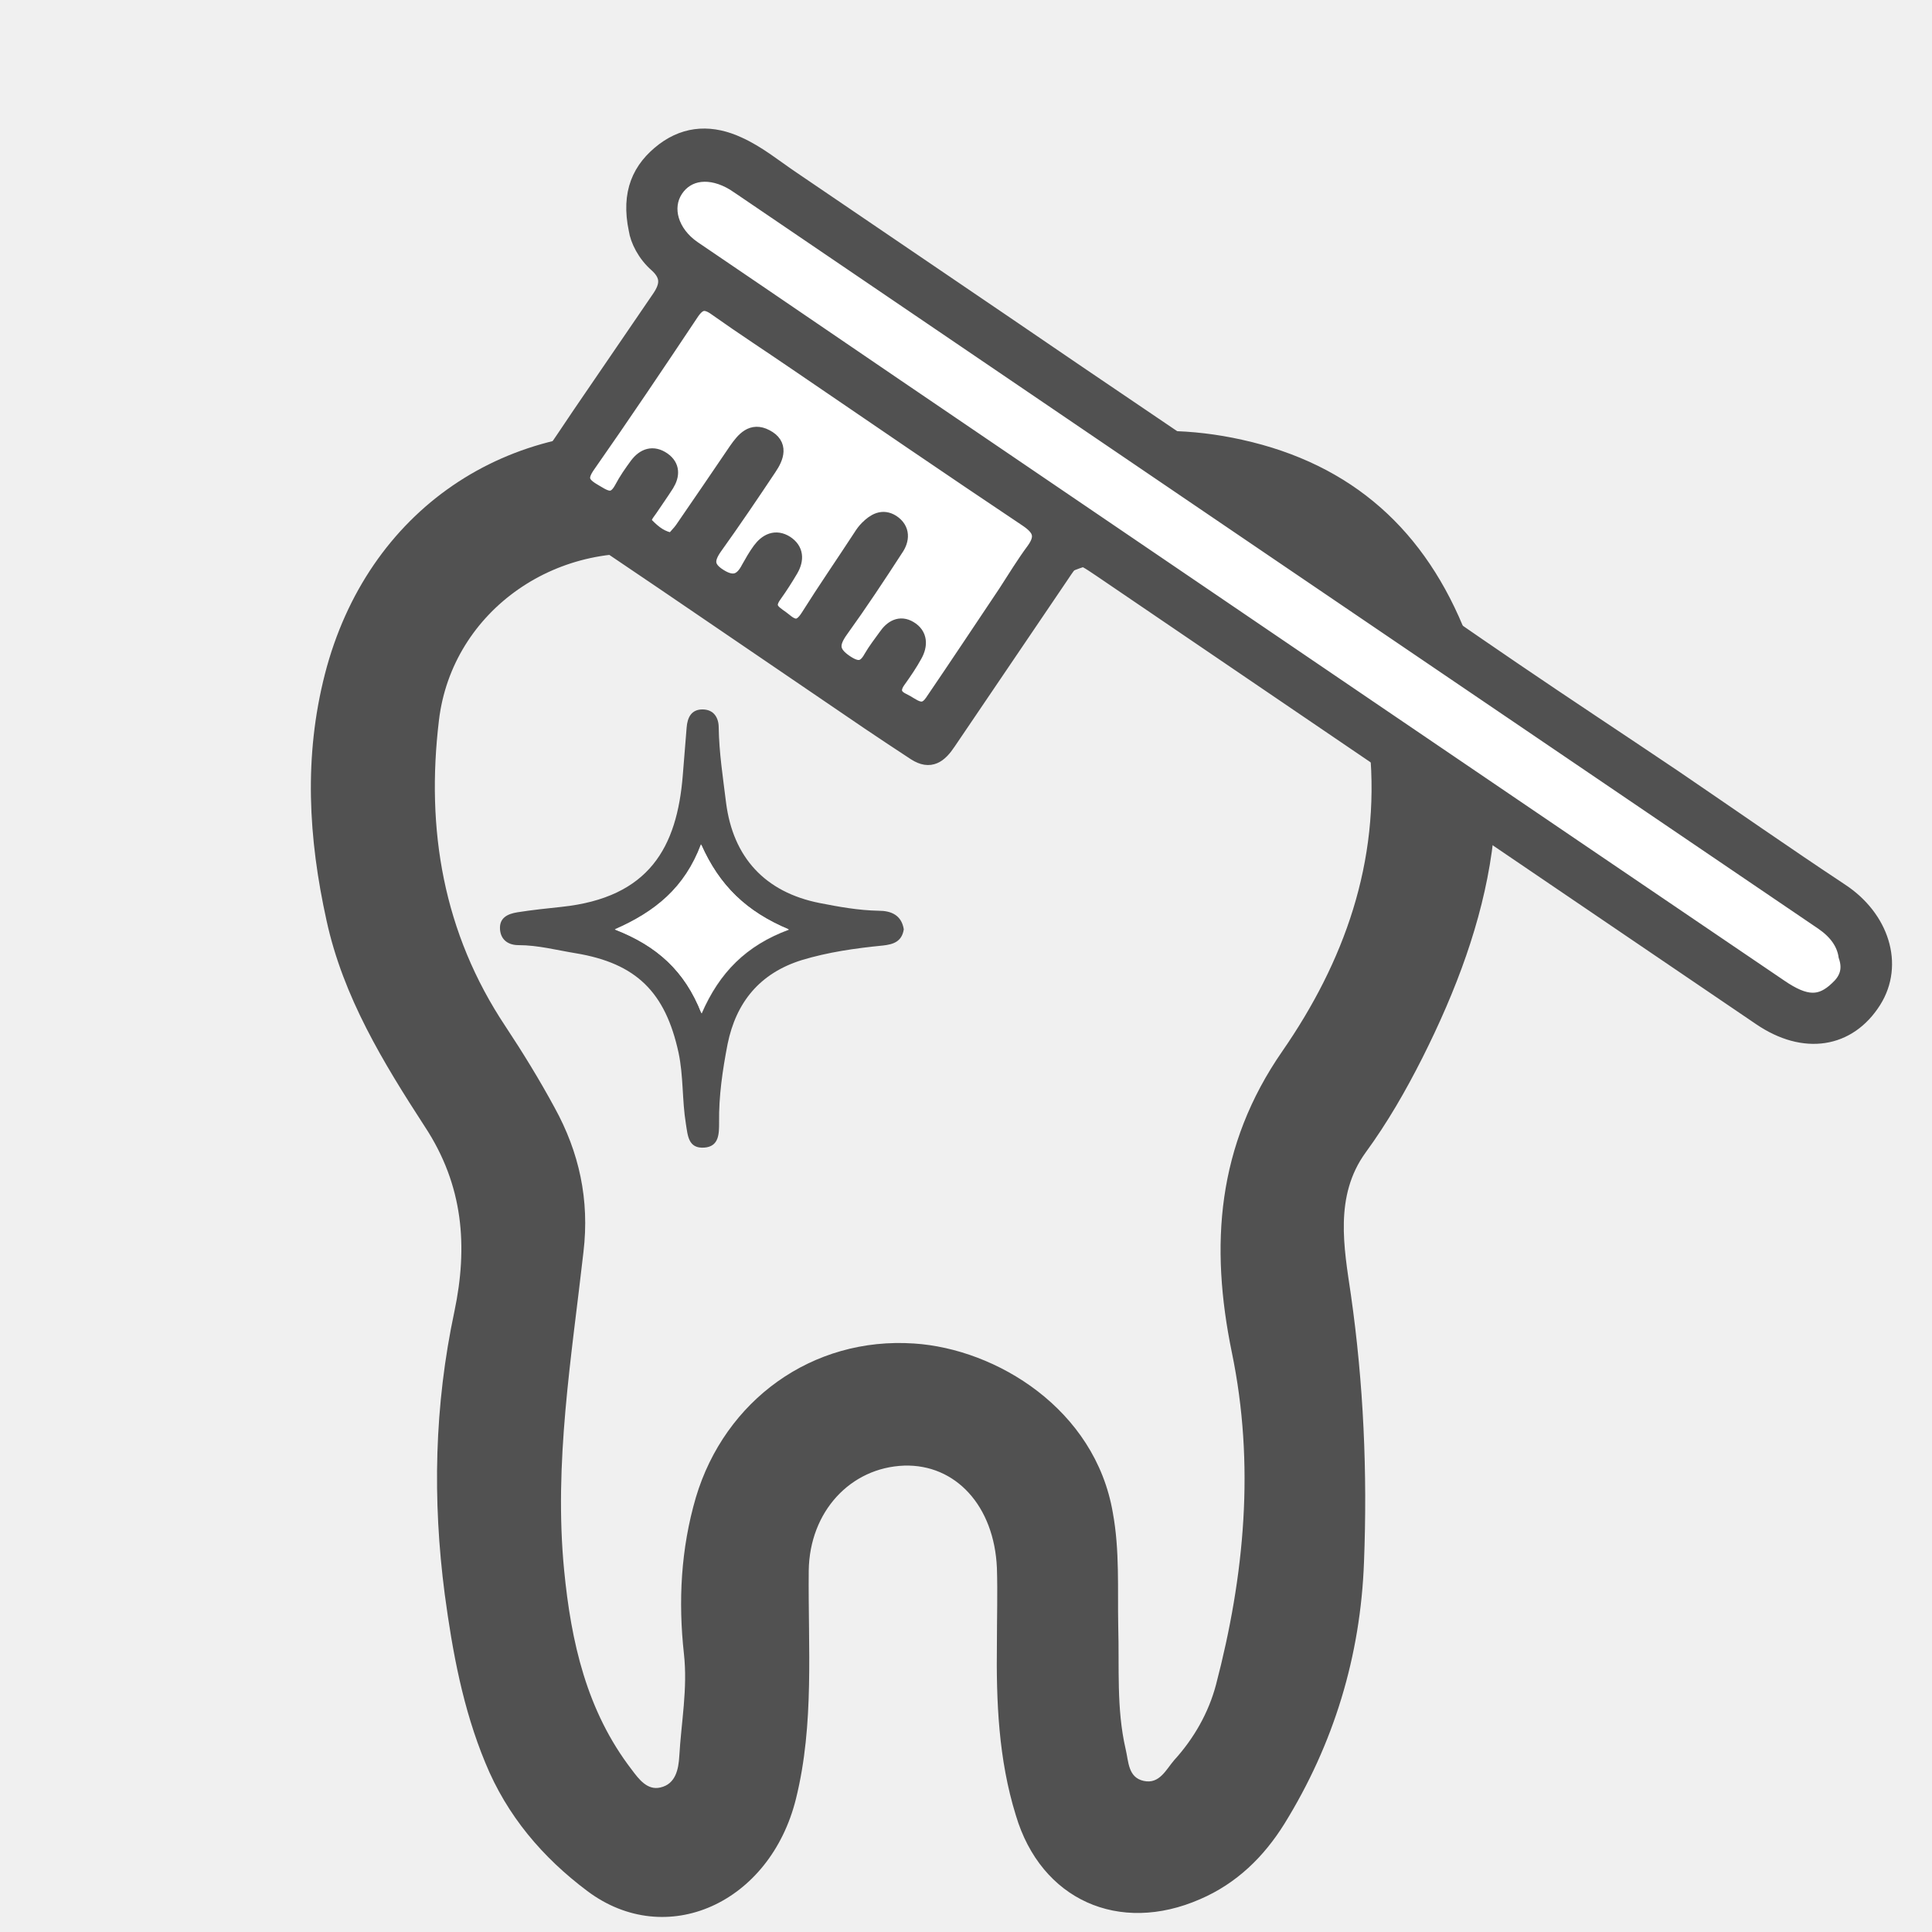
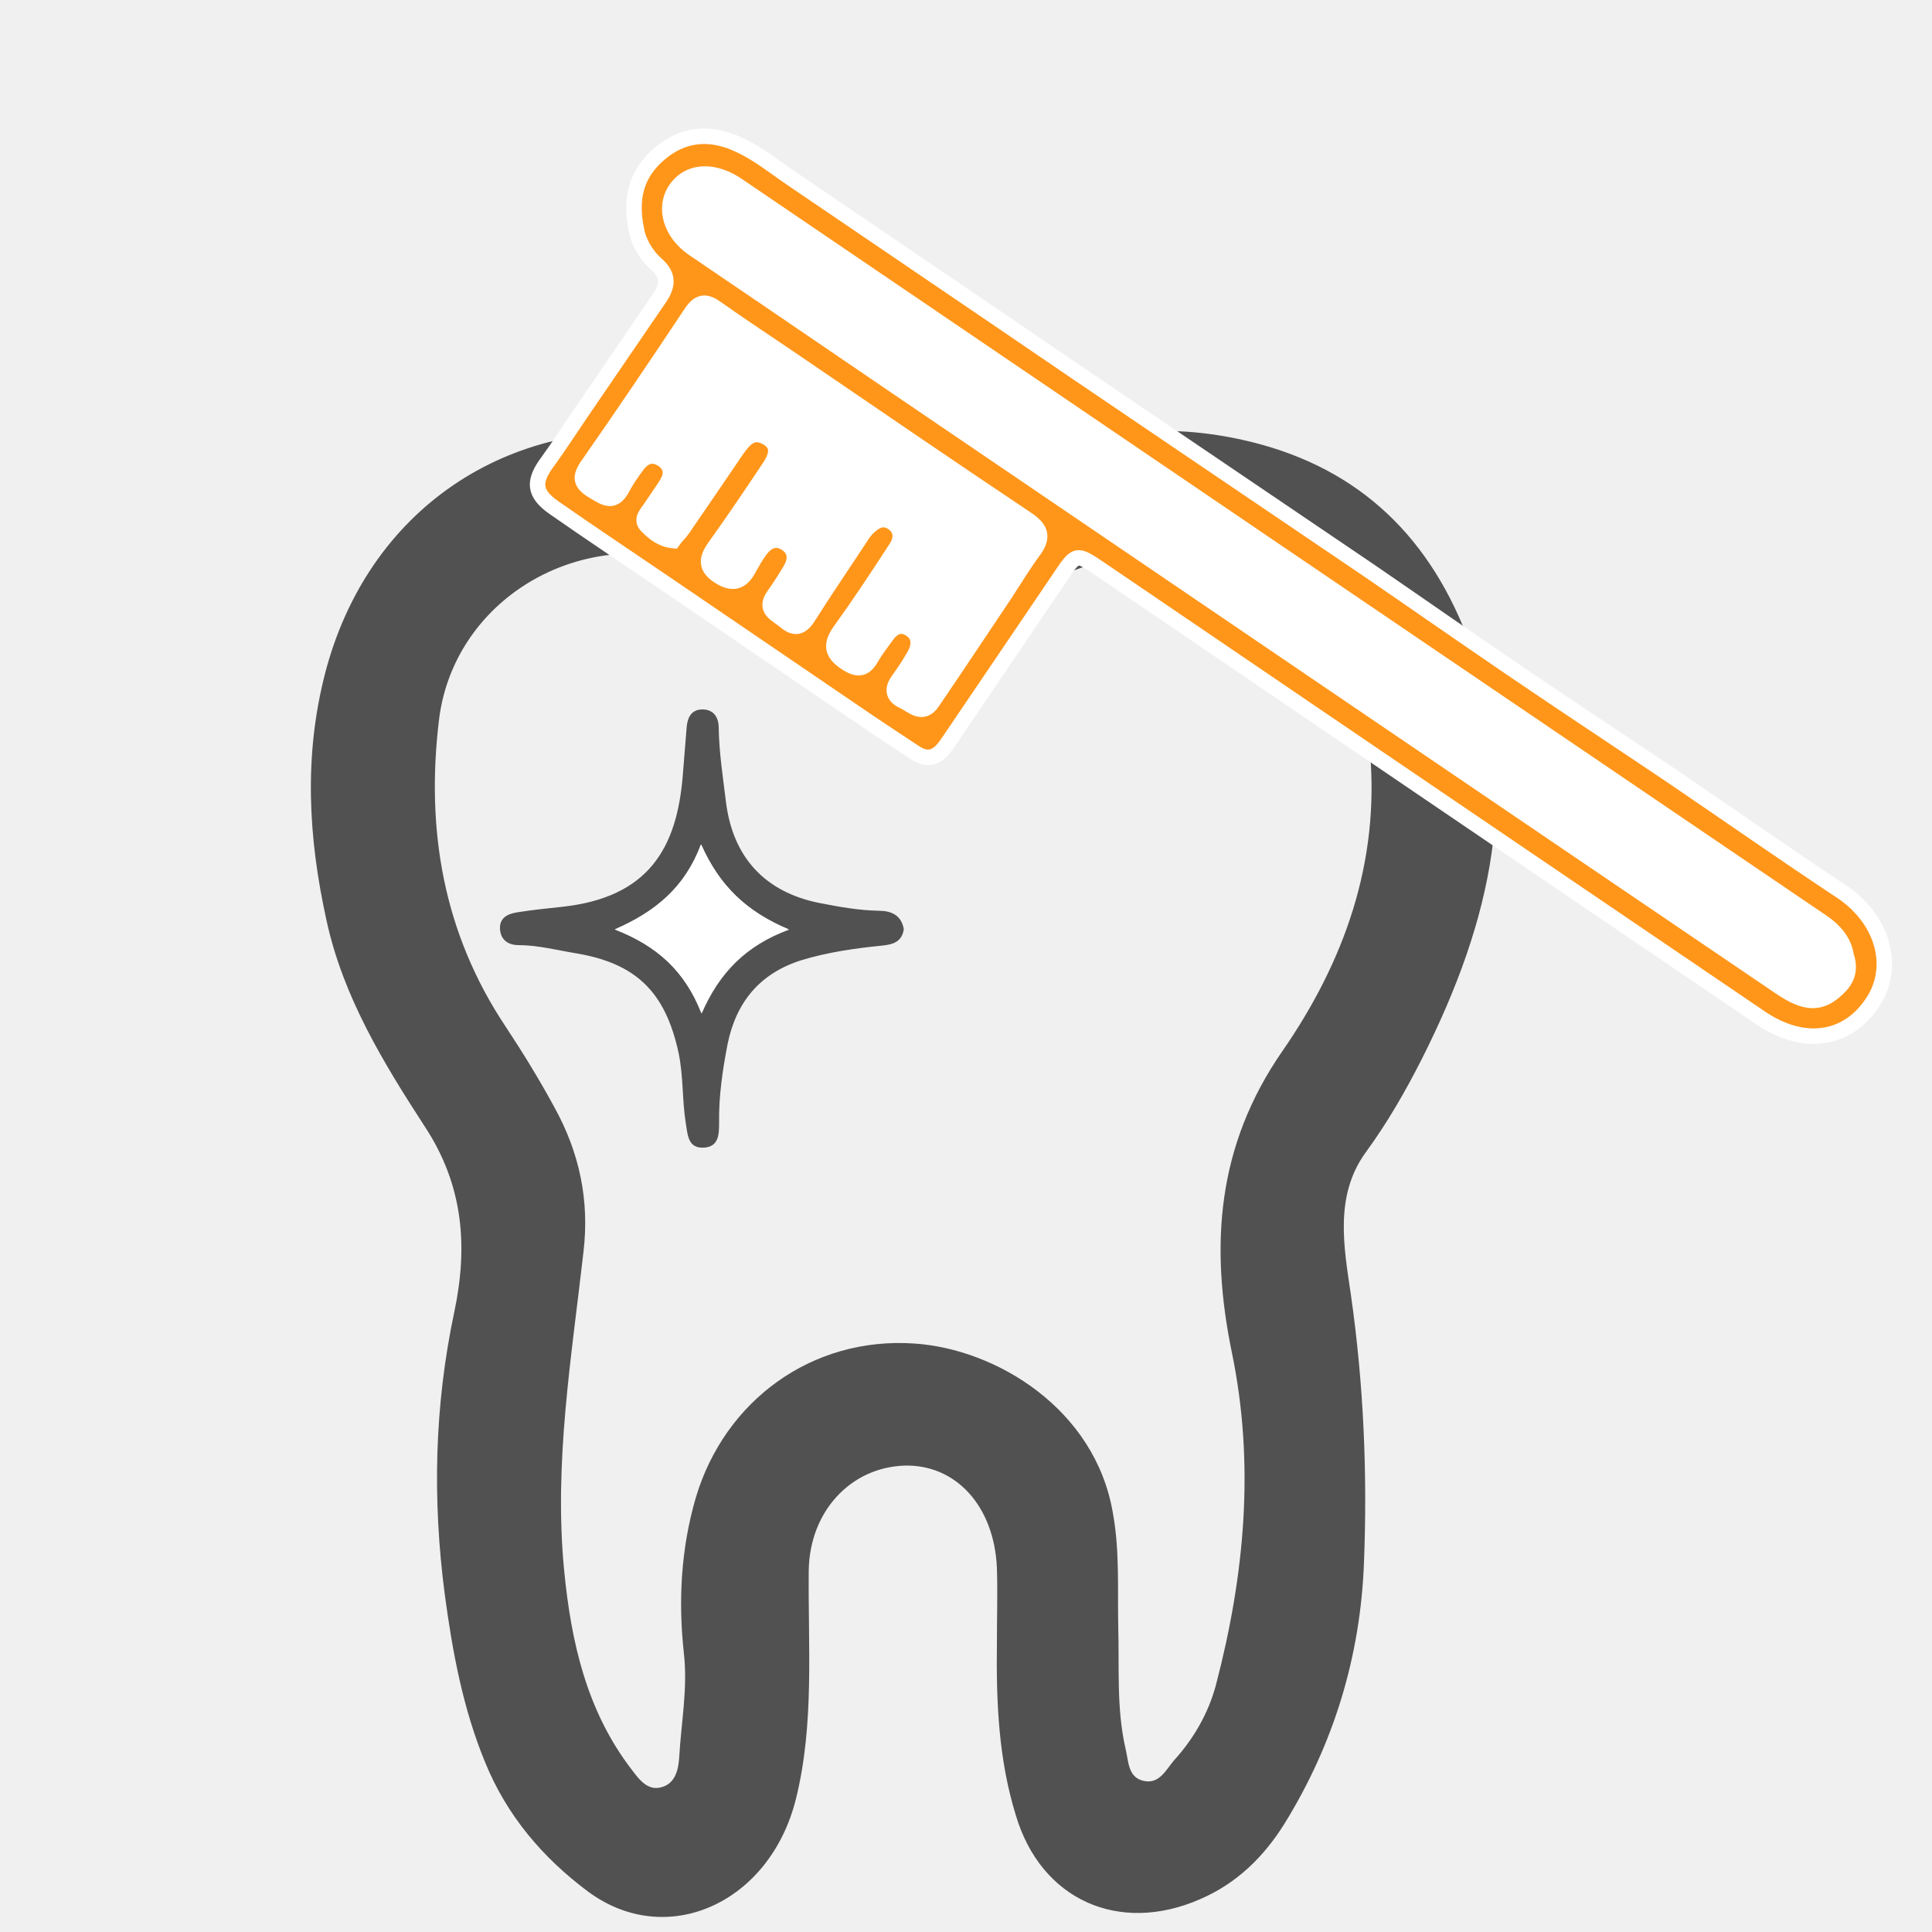
<svg xmlns="http://www.w3.org/2000/svg" version="1.1" id="Слой_1" x="0px" y="0px" viewBox="0 0 500 500" style="enable-background:new 0 0 500 500;" xml:space="preserve">
  <style type="text/css">
	.st0{fill:#606060;}
	.st1{fill:#515151;}
	.st2{fill:#FFFFFF;}
- 	.st3{fill:#515151;stroke:#515151;stroke-width:4;stroke-miterlimit:10;}
+ 	.st3{fill:#ff961a;stroke:white;stroke-width:4;stroke-miterlimit:10;}
	.st4{fill:none;stroke:#515151;stroke-width:11;stroke-miterlimit:10;}
</style>
  <path class="st1" d="M258,425.2c0-6.5,0.2-13,0-19.4c-0.7-16.1-10.7-26.9-24-26.5c-13.9,0.5-24.5,11.9-24.7,27.2  c-0.2,19.7,1.5,39.6-3.3,59c-6.7,27.1-33.6,39.2-54,23.9c-11.6-8.7-20.8-19.5-26.4-33.2c-5.8-14-8.5-28.7-10.5-43.6  c-3.2-24.5-2.7-48.8,2.5-73.2c3.5-16.7,2.4-32.6-7.7-47.9C99.2,275,88.8,258,84.5,238.2c-4.7-21.3-5.9-42.4-0.4-63.8  c10.9-42.3,47.1-67,90.6-62.1c15.9,1.8,31,5.8,44.4,14.1c10.3,6.4,19.2,5.9,29.5,0.1c22.6-12.9,46.8-18.5,72.8-12.7  c28.6,6.3,47.6,23.5,58.2,50.7c15,38.4,6.1,74.3-11.5,109.3c-4.3,8.5-9,16.7-14.7,24.5c-8.1,11.2-5.6,24.5-3.8,36.7  c3.3,23.1,4.3,46.1,3.4,69.3c-0.9,24.3-7.8,47-20.6,67.7c-5.3,8.5-12.3,15.4-21.8,19.5c-21,9.2-41.2,0.2-47.7-21.7  C258.4,455.3,257.8,440.3,258,425.2z M289.4,421c0.3,10.5-0.5,21.2,1.9,31.6c0.8,3.3,0.6,7.4,4.7,8.3c4.1,0.9,5.8-3,7.9-5.4  c5.1-5.6,8.9-12.3,10.8-19.5c7.4-28.3,10.1-57,4.1-86c-5.7-27.7-3.9-53.5,13.1-78c15.9-23,25.3-48.8,22.6-78  c-2.5-27.3-22-48.5-48.7-50.2c-13.1-0.8-26.1,1.4-37.3,8.6c-22.8,14.6-45.3,14.8-68.2,0.5c-7.9-5-17-7-26.1-8.7  c-29.4-5.6-57.2,13.7-60.6,42.2c-3.4,28.3,1.1,55,17.2,79.2c4.5,6.8,8.8,13.8,12.7,21c6.4,11.6,9.1,23.9,7.5,37.4  c-3.1,27.4-7.7,54.7-5,82.4c1.8,18.5,5.8,36.4,17.5,51.6c1.8,2.4,4,5.4,7.4,4.6c4-0.9,4.7-4.8,4.9-8.1c0.5-8.8,2.2-17.5,1.2-26.5  c-1.5-13.6-0.8-27.2,3.1-40.5c7.5-25.1,30.1-41.6,56.5-39.8c21.2,1.4,46.8,16.9,51.4,43.8C289.8,401.3,289.2,411.2,289.4,421z" />
  <path class="st2" d="M176.6,137c4.7-6.8,9.3-13.6,14-20.5c1.9-2.7,4-5.3,7.6-3.4c3.9,2,2.7,5.2,0.8,8c-4.6,6.9-9.2,13.7-14,20.4  c-2.2,3.1-2.5,5.4,1.2,7.7c3.5,2.2,5.8,1.4,7.6-2.1c0.9-1.6,1.8-3.2,2.9-4.7c1.7-2.3,4-3.5,6.7-1.8c2.6,1.7,2.7,4.2,1.2,6.8  c-1.3,2.2-2.7,4.4-4.2,6.5c-2.9,3.9,0.6,5,2.7,6.8c2.5,2.1,4.2,1.9,6.1-1.1c4.4-7,9.1-13.8,13.6-20.7c0.5-0.8,1-1.5,1.7-2.2  c1.8-1.8,3.9-3.1,6.4-1.5c2.7,1.8,2.5,4.5,0.9,6.8c-4.6,7.1-9.3,14.2-14.2,21c-2.6,3.6-2.6,5.9,1.3,8.5c3,2,4.9,1.8,6.6-1.3  c1.1-1.9,2.5-3.7,3.8-5.5c1.5-2.2,3.6-3.5,6.1-2c2.7,1.6,2.7,4.3,1.3,6.8c-1.2,2.2-2.7,4.4-4.2,6.5c-1.7,2.3-1.4,4.2,1.2,5.4  c2.4,1.1,5,4.1,7.6,0.3c6.4-9.4,12.7-18.9,19-28.3c2.4-3.7,4.7-7.5,7.3-11c2.6-3.6,1.6-5.7-1.8-8c-19.9-13.3-39.6-26.8-59.4-40.3  c-7-4.8-14.1-9.4-21-14.3c-3-2.2-4.7-1.6-6.6,1.3c-8.8,13.2-17.6,26.3-26.7,39.3c-2.1,3-1.9,4.7,1.3,6.6c2.9,1.7,5.3,3.7,7.6-0.6  c1.1-2.1,2.5-4.1,3.9-6c1.8-2.4,4.1-3.2,6.7-1.4c2.4,1.7,2.3,4,0.9,6.3c-1.4,2.2-2.9,4.3-4.3,6.4c-0.9,1.3-2.4,2.8-0.8,4.4  c1.8,1.8,3.8,3.5,6.8,3.8C174.9,138.9,175.9,138,176.6,137z" />
  <path class="st2" d="M471.7,238.5c-93.3-63.3-186.6-126.8-279.9-190.2c-0.6-0.4-1.2-0.8-1.8-1.2c-6.1-3.7-12.1-3-15.2,1.7  c-3.1,4.7-1.2,11.2,4.6,15.2c23.3,15.8,46.5,31.7,69.8,47.5c70.5,47.9,140.9,95.8,211.4,143.6c6.7,4.6,10.6,4.6,14.9,0.5  c2.3-2.1,3.6-4.7,2.3-8.5C477.3,243.7,475.2,240.9,471.7,238.5z" />
  <path class="st3" d="M171.8,38.9c6-4.5,12.6-4.6,19.3-1.5c5.1,2.3,9.3,5.8,13.9,8.9c18.2,12.4,36.4,24.7,54.6,37.1  c12.9,8.8,25.8,17.6,38.7,26.3c18.7,12.7,37.4,25.3,56.1,38c12.4,8.5,24.7,17.1,37.2,25.6c13.8,9.4,27.8,18.6,41.6,27.9  c14.4,9.8,28.7,19.8,43.2,29.4c10.5,6.9,14.4,19,8.5,28.4c-6.5,10.3-18,12.1-29.3,4.4c-56.9-38.6-113.8-77.3-170.7-116  c-6.4-4.3-6.3-4.4-10.7,2.2c-9.6,14.2-19.2,28.3-28.8,42.5c-2.2,3.3-4.6,5.3-8.6,2.7c-4-2.6-8-5.3-11.9-7.9  c-17.8-12.1-35.5-24.2-53.3-36.3c-9.4-6.4-18.9-12.7-28.2-19.2c-5.3-3.7-5.5-6.8-1.6-12c2.9-4,5.6-8.2,8.4-12.3  c6.8-10,13.7-20,20.5-30c2.1-3.1,2.5-5.7-0.7-8.6c-3.1-2.7-4.9-6.4-5.3-9.1C162.7,49.9,165.6,43.6,171.8,38.9z M471.7,238.7  C378.4,175.4,285.1,112,191.8,48.6c-0.6-0.4-1.2-0.8-1.8-1.2c-6.1-3.7-12.1-3-15.2,1.7c-3.1,4.7-1.2,11.2,4.6,15.2  c23.3,15.8,46.5,31.7,69.8,47.5c70.5,47.9,140.9,95.8,211.4,143.6c6.7,4.6,10.6,4.6,14.9,0.5c2.3-2.1,3.6-4.7,2.3-8.5  C477.3,244,475.2,241.1,471.7,238.7z M176.6,137c4.7-6.8,9.3-13.6,14-20.5c1.9-2.7,4-5.3,7.6-3.4c3.9,2,2.7,5.2,0.8,8  c-4.6,6.9-9.2,13.7-14,20.4c-2.2,3.1-2.5,5.4,1.2,7.7c3.5,2.2,5.8,1.4,7.6-2.1c0.9-1.6,1.8-3.2,2.9-4.7c1.7-2.3,4-3.5,6.7-1.8  c2.6,1.7,2.7,4.2,1.2,6.8c-1.3,2.2-2.7,4.4-4.2,6.5c-2.9,3.9,0.6,5,2.7,6.8c2.5,2.1,4.2,1.9,6.1-1.1c4.4-7,9.1-13.8,13.6-20.7  c0.5-0.8,1-1.5,1.7-2.2c1.8-1.8,3.9-3.1,6.4-1.5c2.7,1.8,2.5,4.5,0.9,6.8c-4.6,7.1-9.3,14.2-14.2,21c-2.6,3.6-2.6,5.9,1.3,8.5  c3,2,4.9,1.8,6.6-1.3c1.1-1.9,2.5-3.7,3.8-5.5c1.5-2.2,3.6-3.5,6.1-2c2.7,1.6,2.7,4.3,1.3,6.8c-1.2,2.2-2.7,4.4-4.2,6.5  c-1.7,2.3-1.4,4.2,1.2,5.4c2.4,1.1,5,4.1,7.6,0.3c6.4-9.4,12.7-18.9,19-28.3c2.4-3.7,4.7-7.5,7.3-11c2.6-3.6,1.6-5.7-1.8-8  c-19.9-13.3-39.6-26.8-59.4-40.3c-7-4.8-14.1-9.4-21-14.3c-3-2.2-4.7-1.6-6.6,1.3c-8.8,13.2-17.6,26.3-26.7,39.3  c-2.1,3-1.9,4.7,1.3,6.6c2.9,1.7,5.3,3.7,7.6-0.6c1.1-2.1,2.5-4.1,3.9-6c1.8-2.4,4.1-3.2,6.7-1.4c2.4,1.7,2.3,4,0.9,6.3  c-1.4,2.2-2.9,4.3-4.3,6.4c-0.9,1.3-2.4,2.8-0.8,4.4c1.8,1.8,3.8,3.5,6.8,3.8C174.9,138.9,175.9,138,176.6,137z" />
  <path class="st1" d="M233.9,240.5c-0.5,3.2-2.7,3.9-5.4,4.2c-7.1,0.7-14.2,1.7-21.1,3.8c-10.8,3.4-16.9,10.9-19.1,21.7  c-1.3,6.7-2.3,13.5-2.2,20.3c0,2.9,0,6.2-3.8,6.5c-4.2,0.3-4.3-3.1-4.8-6.2c-1-6.1-0.6-12.3-1.9-18.4c-3.4-15.6-10.9-23.1-26.6-25.7  c-4.9-0.8-9.8-2.1-14.8-2.1c-2.6,0-4.6-1.3-4.8-4.1c-0.2-3,2-4,4.5-4.4c3.8-0.6,7.6-1,11.4-1.4c22.8-2.4,29.9-15.5,31.4-34  c0.3-4.1,0.7-8.3,1-12.4c0.2-2.6,1.2-4.7,4.1-4.7c2.9,0,4.2,2.1,4.2,4.7c0.1,6.5,1.1,12.9,1.9,19.4c1.8,14.2,10.1,23.2,24.2,26  c5.1,1,10.1,1.9,15.3,2C230.6,235.7,233.3,236.8,233.9,240.5z M159.2,240.6c10.8,4.2,18.1,10.7,22.4,21.7  c4.6-10.6,11.5-17.6,22.6-21.7c-11-4.6-18-11.4-22.7-22C177.3,229.7,169.7,236,159.2,240.6z" />
  <path class="st2" d="M159.1,240.5c10.8,4.2,18.1,10.7,22.4,21.7c4.6-10.6,11.5-17.6,22.6-21.7c-11-4.6-18-11.4-22.7-22  C177.2,229.7,169.6,235.9,159.1,240.5z" />
</svg>
